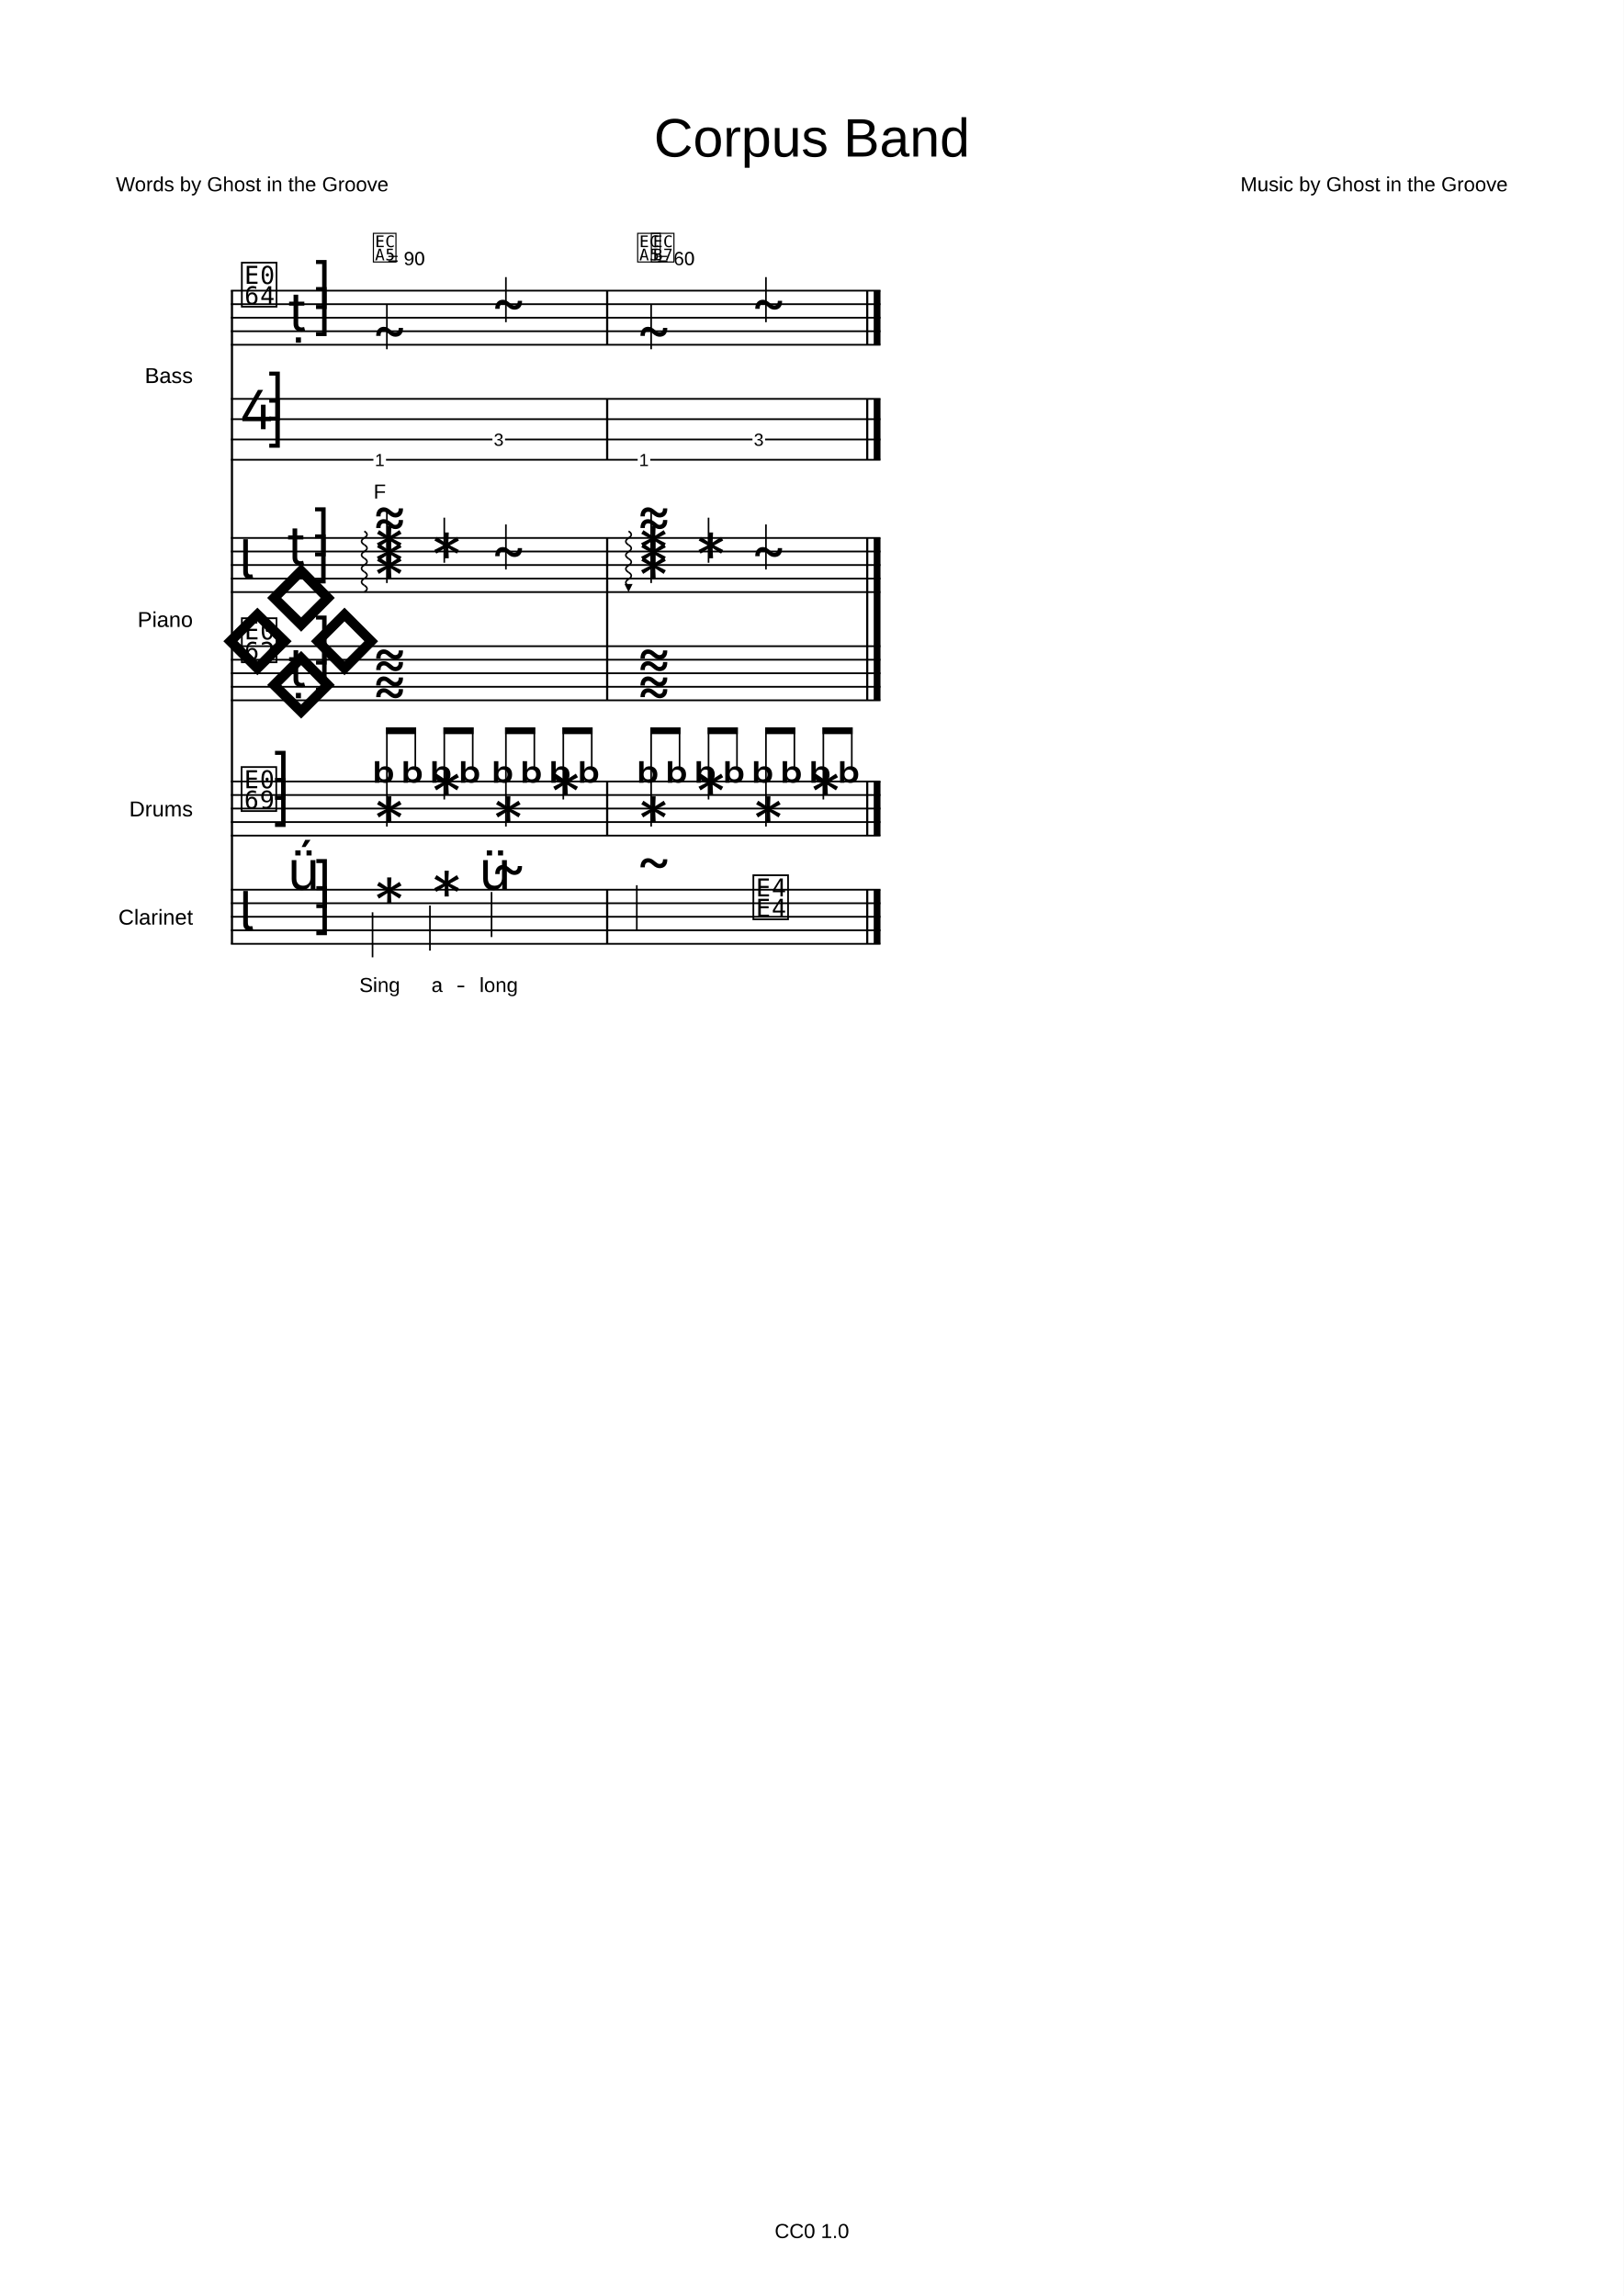
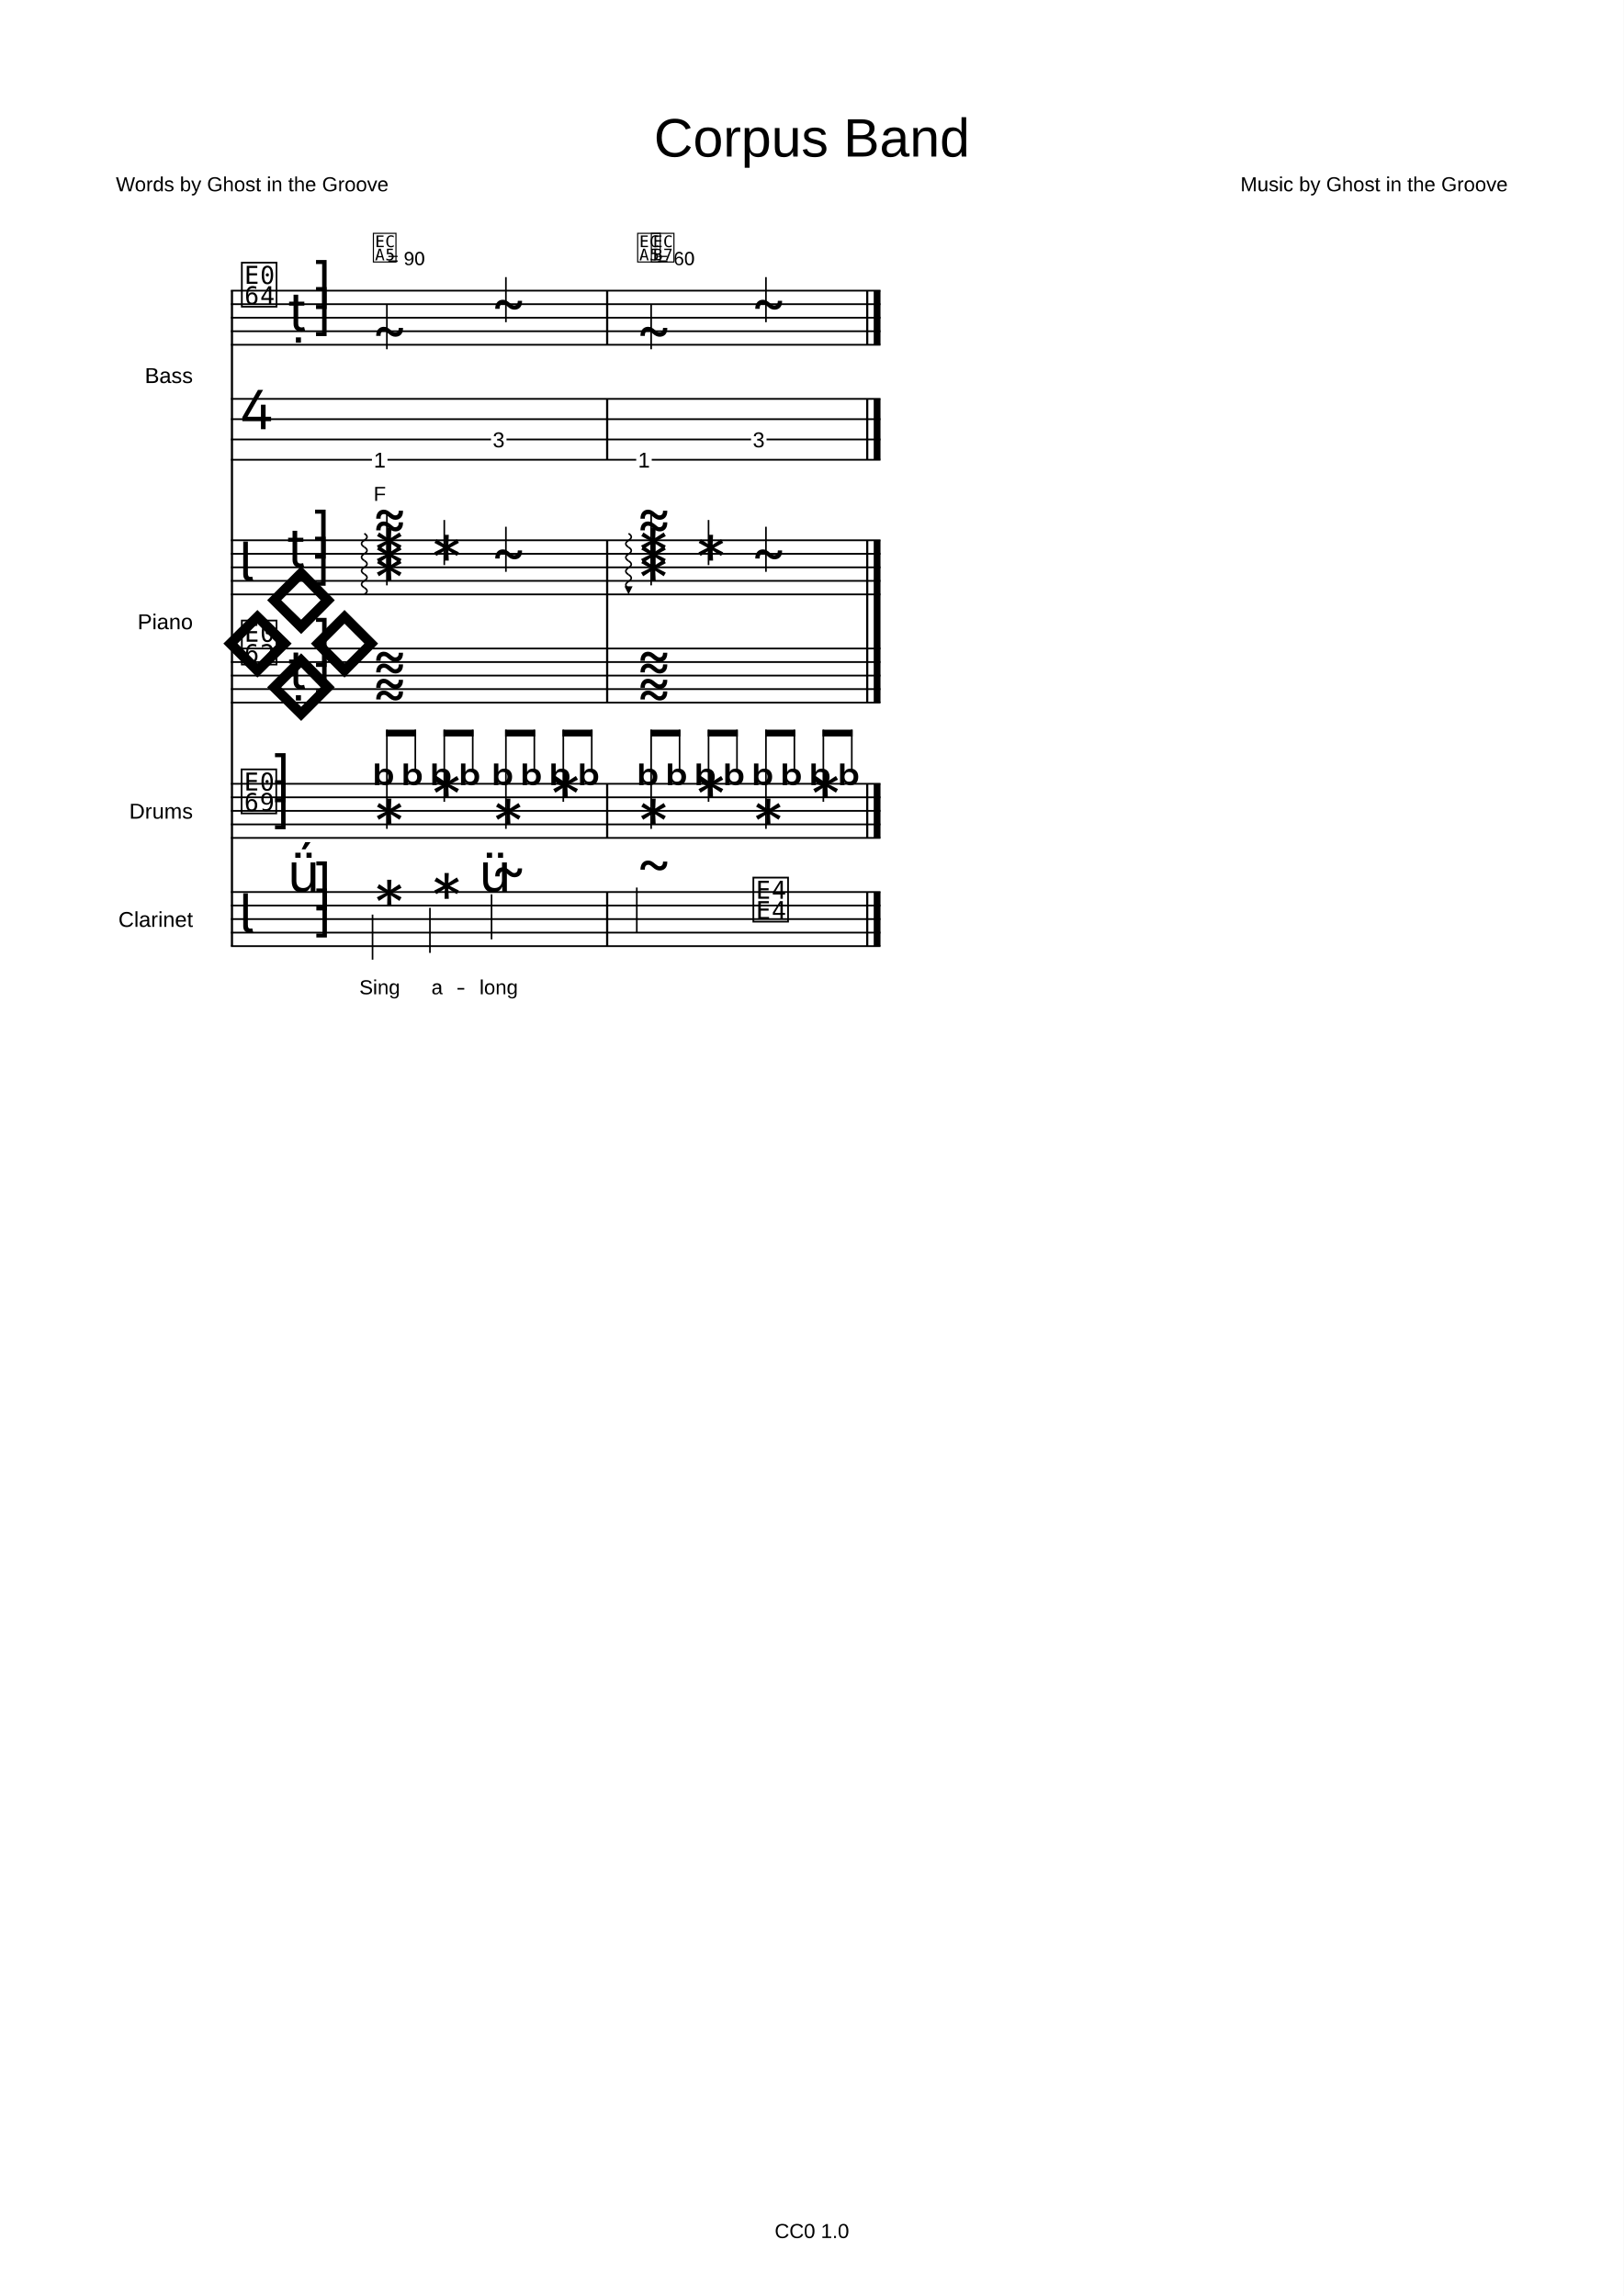
<svg xmlns="http://www.w3.org/2000/svg" width="1200" height="1697.143" viewBox="0 0 120 169.714">
  <style>@font-face{font-family:"Bravura";src:url("Bravura.otf")}text{font-family:"Bravura";font-size:4px}text.t{font-family:Arial,Helvetica,sans-serif}</style>
  <rect x="0" y="0" width="120" height="169.714" fill="white" />
  <g fill="black" stroke="black">
    <line class="staffLine" x1="17.063" y1="21.484" x2="65.072" y2="21.484" stroke-width="0.13" />
    <line class="staffLine" x1="17.063" y1="22.484" x2="65.072" y2="22.484" stroke-width="0.13" />
    <line class="staffLine" x1="17.063" y1="23.484" x2="65.072" y2="23.484" stroke-width="0.13" />
    <line class="staffLine" x1="17.063" y1="24.484" x2="65.072" y2="24.484" stroke-width="0.13" />
    <line class="staffLine" x1="17.063" y1="25.484" x2="65.072" y2="25.484" stroke-width="0.13" />
    <line class="stem" x1="28.593" y1="25.816" x2="28.593" y2="22.484" stroke-width="0.12" />
    <line class="stem" x1="37.389" y1="23.816" x2="37.389" y2="20.484" stroke-width="0.12" />
    <line class="barline" x1="44.873" y1="21.484" x2="44.873" y2="25.484" stroke-width="0.16" />
    <line class="stem" x1="48.123" y1="25.816" x2="48.123" y2="22.484" stroke-width="0.12" />
    <line class="stem" x1="56.608" y1="23.816" x2="56.608" y2="20.484" stroke-width="0.12" />
    <line class="barline" x1="64.092" y1="21.484" x2="64.092" y2="25.484" stroke-width="0.16" />
    <line class="barline" x1="64.822" y1="21.484" x2="64.822" y2="25.484" stroke-width="0.5" />
    <line class="staffLine" x1="17.063" y1="29.484" x2="65.072" y2="29.484" stroke-width="0.13" />
    <line class="staffLine" x1="17.063" y1="30.984" x2="65.072" y2="30.984" stroke-width="0.13" />
    <line class="staffLine" x1="17.063" y1="32.484" x2="65.072" y2="32.484" stroke-width="0.13" />
    <line class="staffLine" x1="17.063" y1="33.984" x2="65.072" y2="33.984" stroke-width="0.13" />
    <line class="barline" x1="44.873" y1="29.484" x2="44.873" y2="33.984" stroke-width="0.16" />
    <line class="barline" x1="64.092" y1="29.484" x2="64.092" y2="33.984" stroke-width="0.16" />
    <line class="barline" x1="64.822" y1="29.484" x2="64.822" y2="33.984" stroke-width="0.5" />
-     <line class="staffLine" x1="17.063" y1="39.765" x2="65.072" y2="39.765" stroke-width="0.13" />
-     <line class="staffLine" x1="17.063" y1="40.765" x2="65.072" y2="40.765" stroke-width="0.13" />
-     <line class="staffLine" x1="17.063" y1="41.765" x2="65.072" y2="41.765" stroke-width="0.13" />
-     <line class="staffLine" x1="17.063" y1="42.765" x2="65.072" y2="42.765" stroke-width="0.13" />
-     <line class="staffLine" x1="17.063" y1="43.765" x2="65.072" y2="43.765" stroke-width="0.13" />
-     <line class="stem" x1="28.593" y1="43.097" x2="28.593" y2="37.765" stroke-width="0.12" />
-     <line class="stem" x1="32.835" y1="41.597" x2="32.835" y2="38.265" stroke-width="0.12" />
-     <line class="stem" x1="37.389" y1="42.097" x2="37.389" y2="38.765" stroke-width="0.12" />
-     <line class="barline" x1="44.873" y1="39.765" x2="44.873" y2="43.765" stroke-width="0.16" />
-     <line class="stem" x1="48.123" y1="43.097" x2="48.123" y2="37.765" stroke-width="0.12" />
-     <line class="stem" x1="52.365" y1="41.597" x2="52.365" y2="38.265" stroke-width="0.12" />
-     <line class="stem" x1="56.608" y1="42.097" x2="56.608" y2="38.765" stroke-width="0.12" />
-     <line class="barline" x1="64.092" y1="39.765" x2="64.092" y2="43.765" stroke-width="0.16" />
-     <line class="barline" x1="64.822" y1="39.765" x2="64.822" y2="43.765" stroke-width="0.5" />
-     <line class="staffLine" x1="17.063" y1="47.765" x2="65.072" y2="47.765" stroke-width="0.13" />
-     <line class="staffLine" x1="17.063" y1="48.765" x2="65.072" y2="48.765" stroke-width="0.13" />
-     <line class="staffLine" x1="17.063" y1="49.765" x2="65.072" y2="49.765" stroke-width="0.13" />
-     <line class="staffLine" x1="17.063" y1="50.765" x2="65.072" y2="50.765" stroke-width="0.13" />
-     <line class="staffLine" x1="17.063" y1="51.765" x2="65.072" y2="51.765" stroke-width="0.13" />
-     <line class="barline" x1="44.873" y1="47.765" x2="44.873" y2="51.765" stroke-width="0.16" />
-     <line class="barline" x1="64.092" y1="47.765" x2="64.092" y2="51.765" stroke-width="0.16" />
-     <line class="barline" x1="64.822" y1="47.765" x2="64.822" y2="51.765" stroke-width="0.5" />
-     <line class="staffLine" x1="17.063" y1="57.765" x2="65.072" y2="57.765" stroke-width="0.13" />
-     <line class="staffLine" x1="17.063" y1="58.765" x2="65.072" y2="58.765" stroke-width="0.13" />
-     <line class="staffLine" x1="17.063" y1="59.765" x2="65.072" y2="59.765" stroke-width="0.13" />
-     <line class="staffLine" x1="17.063" y1="60.765" x2="65.072" y2="60.765" stroke-width="0.13" />
-     <line class="staffLine" x1="17.063" y1="61.765" x2="65.072" y2="61.765" stroke-width="0.13" />
-     <line class="stem" x1="28.593" y1="61.097" x2="28.593" y2="53.765" stroke-width="0.12" />
-     <line class="stem" x1="30.694" y1="56.821" x2="30.694" y2="53.765" stroke-width="0.12" />
-     <line class="stem" x1="32.835" y1="59.097" x2="32.835" y2="53.765" stroke-width="0.12" />
-     <line class="stem" x1="34.937" y1="56.821" x2="34.937" y2="53.765" stroke-width="0.12" />
-     <line class="stem" x1="37.389" y1="61.097" x2="37.389" y2="53.765" stroke-width="0.12" />
-     <line class="stem" x1="39.49" y1="56.821" x2="39.49" y2="53.765" stroke-width="0.12" />
-     <line class="stem" x1="41.631" y1="59.097" x2="41.631" y2="53.765" stroke-width="0.12" />
-     <line class="stem" x1="43.733" y1="56.821" x2="43.733" y2="53.765" stroke-width="0.12" />
-     <line class="barline" x1="44.873" y1="57.765" x2="44.873" y2="61.765" stroke-width="0.16" />
-     <line class="stem" x1="48.123" y1="61.097" x2="48.123" y2="53.765" stroke-width="0.12" />
-     <line class="stem" x1="50.224" y1="56.821" x2="50.224" y2="53.765" stroke-width="0.12" />
-     <line class="stem" x1="52.365" y1="59.097" x2="52.365" y2="53.765" stroke-width="0.12" />
-     <line class="stem" x1="54.467" y1="56.821" x2="54.467" y2="53.765" stroke-width="0.12" />
-     <line class="stem" x1="56.608" y1="61.097" x2="56.608" y2="53.765" stroke-width="0.12" />
-     <line class="stem" x1="58.709" y1="56.821" x2="58.709" y2="53.765" stroke-width="0.12" />
-     <line class="stem" x1="60.85" y1="59.097" x2="60.85" y2="53.765" stroke-width="0.12" />
-     <line class="stem" x1="62.952" y1="56.821" x2="62.952" y2="53.765" stroke-width="0.12" />
-     <line class="barline" x1="64.092" y1="57.765" x2="64.092" y2="61.765" stroke-width="0.16" />
-     <line class="barline" x1="64.822" y1="57.765" x2="64.822" y2="61.765" stroke-width="0.5" />
-     <line class="staffLine" x1="17.063" y1="65.765" x2="65.072" y2="65.765" stroke-width="0.13" />
-     <line class="staffLine" x1="17.063" y1="66.765" x2="65.072" y2="66.765" stroke-width="0.13" />
-     <line class="staffLine" x1="17.063" y1="67.765" x2="65.072" y2="67.765" stroke-width="0.13" />
-     <line class="staffLine" x1="17.063" y1="68.765" x2="65.072" y2="68.765" stroke-width="0.13" />
-     <line class="staffLine" x1="17.063" y1="69.765" x2="65.072" y2="69.765" stroke-width="0.13" />
-     <line class="stem" x1="27.533" y1="67.433" x2="27.533" y2="70.765" stroke-width="0.12" />
-     <line class="stem" x1="31.775" y1="66.933" x2="31.775" y2="70.265" stroke-width="0.12" />
-     <line class="stem" x1="36.329" y1="65.933" x2="36.329" y2="69.265" stroke-width="0.12" />
-     <line class="barline" x1="44.873" y1="65.765" x2="44.873" y2="69.765" stroke-width="0.16" />
-     <line class="stem" x1="47.063" y1="65.433" x2="47.063" y2="68.765" stroke-width="0.12" />
-     <line class="barline" x1="64.092" y1="65.765" x2="64.092" y2="69.765" stroke-width="0.16" />
-     <line class="barline" x1="64.822" y1="65.765" x2="64.822" y2="69.765" stroke-width="0.5" />
-     <line class="lyric" x1="33.811" y1="72.917" x2="34.311" y2="72.917" stroke-width="0.12" />
-     <line class="barline" x1="17.143" y1="21.484" x2="17.143" y2="69.765" stroke-width="0.16" />
-     <line class="barline" x1="44.873" y1="43.765" x2="44.873" y2="47.765" stroke-width="0.16" />
-     <line class="barline" x1="64.092" y1="43.765" x2="64.092" y2="47.765" stroke-width="0.16" />
-     <line class="barline" x1="64.822" y1="43.765" x2="64.822" y2="47.765" stroke-width="0.5" />
-     <polygon class="beam" stroke="none" points="28.533,53.765 30.754,53.765 30.754,54.265 28.533,54.265" />
-     <polygon class="beam" stroke="none" points="32.775,53.765 34.997,53.765 34.997,54.265 32.775,54.265" />
-     <polygon class="beam" stroke="none" points="37.329,53.765 39.55,53.765 39.55,54.265 37.329,54.265" />
-     <polygon class="beam" stroke="none" points="41.571,53.765 43.793,53.765 43.793,54.265 41.571,54.265" />
-     <polygon class="beam" stroke="none" points="48.063,53.765 50.284,53.765 50.284,54.265 48.063,54.265" />
-     <polygon class="beam" stroke="none" points="52.305,53.765 54.527,53.765 54.527,54.265 52.305,54.265" />
-     <polygon class="beam" stroke="none" points="56.548,53.765 58.769,53.765 58.769,54.265 56.548,54.265" />
-     <polygon class="beam" stroke="none" points="60.79,53.765 63.012,53.765 63.012,54.265 60.79,54.265" />
+     <line class="staffLine" x1="17.063" y1="39.936" x2="65.072" y2="39.936" stroke-width="0.13" />
+     <line class="staffLine" x1="17.063" y1="40.936" x2="65.072" y2="40.936" stroke-width="0.13" />
+     <line class="staffLine" x1="17.063" y1="41.936" x2="65.072" y2="41.936" stroke-width="0.13" />
+     <line class="staffLine" x1="17.063" y1="42.936" x2="65.072" y2="42.936" stroke-width="0.13" />
+     <line class="staffLine" x1="17.063" y1="43.936" x2="65.072" y2="43.936" stroke-width="0.13" />
+     <line class="stem" x1="28.593" y1="43.268" x2="28.593" y2="37.936" stroke-width="0.12" />
+     <line class="stem" x1="32.835" y1="41.768" x2="32.835" y2="38.436" stroke-width="0.12" />
+     <line class="stem" x1="37.389" y1="42.268" x2="37.389" y2="38.936" stroke-width="0.12" />
+     <line class="barline" x1="44.873" y1="39.936" x2="44.873" y2="43.936" stroke-width="0.16" />
+     <line class="stem" x1="48.123" y1="43.268" x2="48.123" y2="37.936" stroke-width="0.12" />
+     <line class="stem" x1="52.365" y1="41.768" x2="52.365" y2="38.436" stroke-width="0.12" />
+     <line class="stem" x1="56.608" y1="42.268" x2="56.608" y2="38.936" stroke-width="0.12" />
+     <line class="barline" x1="64.092" y1="39.936" x2="64.092" y2="43.936" stroke-width="0.16" />
+     <line class="barline" x1="64.822" y1="39.936" x2="64.822" y2="43.936" stroke-width="0.5" />
+     <line class="staffLine" x1="17.063" y1="47.936" x2="65.072" y2="47.936" stroke-width="0.13" />
+     <line class="staffLine" x1="17.063" y1="48.936" x2="65.072" y2="48.936" stroke-width="0.13" />
+     <line class="staffLine" x1="17.063" y1="49.936" x2="65.072" y2="49.936" stroke-width="0.13" />
+     <line class="staffLine" x1="17.063" y1="50.936" x2="65.072" y2="50.936" stroke-width="0.13" />
+     <line class="staffLine" x1="17.063" y1="51.936" x2="65.072" y2="51.936" stroke-width="0.13" />
+     <line class="barline" x1="44.873" y1="47.936" x2="44.873" y2="51.936" stroke-width="0.16" />
+     <line class="barline" x1="64.092" y1="47.936" x2="64.092" y2="51.936" stroke-width="0.16" />
+     <line class="barline" x1="64.822" y1="47.936" x2="64.822" y2="51.936" stroke-width="0.5" />
+     <line class="staffLine" x1="17.063" y1="57.936" x2="65.072" y2="57.936" stroke-width="0.13" />
+     <line class="staffLine" x1="17.063" y1="58.936" x2="65.072" y2="58.936" stroke-width="0.13" />
+     <line class="staffLine" x1="17.063" y1="59.936" x2="65.072" y2="59.936" stroke-width="0.13" />
+     <line class="staffLine" x1="17.063" y1="60.936" x2="65.072" y2="60.936" stroke-width="0.13" />
+     <line class="staffLine" x1="17.063" y1="61.936" x2="65.072" y2="61.936" stroke-width="0.13" />
+     <line class="stem" x1="28.593" y1="61.268" x2="28.593" y2="53.936" stroke-width="0.12" />
+     <line class="stem" x1="30.694" y1="56.992" x2="30.694" y2="53.936" stroke-width="0.12" />
+     <line class="stem" x1="32.835" y1="59.268" x2="32.835" y2="53.936" stroke-width="0.12" />
+     <line class="stem" x1="34.937" y1="56.992" x2="34.937" y2="53.936" stroke-width="0.12" />
+     <line class="stem" x1="37.389" y1="61.268" x2="37.389" y2="53.936" stroke-width="0.12" />
+     <line class="stem" x1="39.49" y1="56.992" x2="39.49" y2="53.936" stroke-width="0.12" />
+     <line class="stem" x1="41.631" y1="59.268" x2="41.631" y2="53.936" stroke-width="0.12" />
+     <line class="stem" x1="43.733" y1="56.992" x2="43.733" y2="53.936" stroke-width="0.12" />
+     <line class="barline" x1="44.873" y1="57.936" x2="44.873" y2="61.936" stroke-width="0.16" />
+     <line class="stem" x1="48.123" y1="61.268" x2="48.123" y2="53.936" stroke-width="0.12" />
+     <line class="stem" x1="50.224" y1="56.992" x2="50.224" y2="53.936" stroke-width="0.12" />
+     <line class="stem" x1="52.365" y1="59.268" x2="52.365" y2="53.936" stroke-width="0.12" />
+     <line class="stem" x1="54.467" y1="56.992" x2="54.467" y2="53.936" stroke-width="0.12" />
+     <line class="stem" x1="56.608" y1="61.268" x2="56.608" y2="53.936" stroke-width="0.12" />
+     <line class="stem" x1="58.709" y1="56.992" x2="58.709" y2="53.936" stroke-width="0.12" />
+     <line class="stem" x1="60.85" y1="59.268" x2="60.85" y2="53.936" stroke-width="0.12" />
+     <line class="stem" x1="62.952" y1="56.992" x2="62.952" y2="53.936" stroke-width="0.12" />
+     <line class="barline" x1="64.092" y1="57.936" x2="64.092" y2="61.936" stroke-width="0.16" />
+     <line class="barline" x1="64.822" y1="57.936" x2="64.822" y2="61.936" stroke-width="0.5" />
+     <line class="staffLine" x1="17.063" y1="65.936" x2="65.072" y2="65.936" stroke-width="0.13" />
+     <line class="staffLine" x1="17.063" y1="66.936" x2="65.072" y2="66.936" stroke-width="0.13" />
+     <line class="staffLine" x1="17.063" y1="67.936" x2="65.072" y2="67.936" stroke-width="0.13" />
+     <line class="staffLine" x1="17.063" y1="68.936" x2="65.072" y2="68.936" stroke-width="0.13" />
+     <line class="staffLine" x1="17.063" y1="69.936" x2="65.072" y2="69.936" stroke-width="0.13" />
+     <line class="stem" x1="27.533" y1="67.604" x2="27.533" y2="70.936" stroke-width="0.12" />
+     <line class="stem" x1="31.775" y1="67.104" x2="31.775" y2="70.436" stroke-width="0.12" />
+     <line class="stem" x1="36.329" y1="66.104" x2="36.329" y2="69.436" stroke-width="0.12" />
+     <line class="barline" x1="44.873" y1="65.936" x2="44.873" y2="69.936" stroke-width="0.16" />
+     <line class="stem" x1="47.063" y1="65.604" x2="47.063" y2="68.936" stroke-width="0.12" />
+     <line class="barline" x1="64.092" y1="65.936" x2="64.092" y2="69.936" stroke-width="0.16" />
+     <line class="barline" x1="64.822" y1="65.936" x2="64.822" y2="69.936" stroke-width="0.5" />
+     <line class="lyric" x1="33.811" y1="73.088" x2="34.311" y2="73.088" stroke-width="0.12" />
+     <line class="barline" x1="17.143" y1="21.484" x2="17.143" y2="69.936" stroke-width="0.16" />
+     <line class="barline" x1="44.873" y1="43.936" x2="44.873" y2="47.936" stroke-width="0.16" />
+     <line class="barline" x1="64.092" y1="43.936" x2="64.092" y2="47.936" stroke-width="0.16" />
+     <line class="barline" x1="64.822" y1="43.936" x2="64.822" y2="47.936" stroke-width="0.5" />
+     <polygon class="beam" stroke="none" points="28.533,53.936 30.754,53.936 30.754,54.436 28.533,54.436" />
+     <polygon class="beam" stroke="none" points="32.775,53.936 34.997,53.936 34.997,54.436 32.775,54.436" />
+     <polygon class="beam" stroke="none" points="37.329,53.936 39.55,53.936 39.55,54.436 37.329,54.436" />
+     <polygon class="beam" stroke="none" points="41.571,53.936 43.793,53.936 43.793,54.436 41.571,54.436" />
+     <polygon class="beam" stroke="none" points="48.063,53.936 50.284,53.936 50.284,54.436 48.063,54.436" />
+     <polygon class="beam" stroke="none" points="52.305,53.936 54.527,53.936 54.527,54.436 52.305,54.436" />
+     <polygon class="beam" stroke="none" points="56.548,53.936 58.769,53.936 58.769,54.436 56.548,54.436" />
+     <polygon class="beam" stroke="none" points="60.79,53.936 63.012,53.936 63.012,54.436 60.79,54.436" />
    <text class="clef" x="17.683" y="22.484" stroke="none"></text>
    <text class="keySignature" x="21.319" y="24.484" stroke="none"></text>
    <text class="timeSignature" x="23.123" y="22.484" stroke="none"></text>
    <text class="timeSignature" x="23.123" y="24.484" stroke="none"></text>
    <text class="notehead" x="27.473" y="25.984" stroke="none"></text>
    <text class="notehead" x="36.269" y="23.984" stroke="none"></text>
    <text class="notehead" x="47.003" y="25.984" stroke="none"></text>
    <text class="notehead" x="55.488" y="23.984" stroke="none"></text>
    <text class="clef" x="17.675" y="31.726" stroke="none"></text>
-     <text class="timeSignature" x="19.663" y="30.734" stroke="none"></text>
-     <text class="timeSignature" x="19.663" y="32.734" stroke="none"></text>
-     <text class="clef" x="17.663" y="42.765" stroke="none"></text>
-     <text class="keySignature" x="21.247" y="41.765" stroke="none"></text>
-     <text class="timeSignature" x="23.051" y="40.765" stroke="none"></text>
-     <text class="timeSignature" x="23.051" y="42.765" stroke="none"></text>
-     <text class="notehead" x="27.473" y="41.265" stroke="none"></text>
-     <text class="notehead" x="27.473" y="42.265" stroke="none"></text>
-     <text class="notehead" x="27.473" y="43.265" stroke="none"></text>
-     <text class="notehead" x="31.715" y="41.765" stroke="none"></text>
-     <text class="notehead" x="36.269" y="42.265" stroke="none"></text>
-     <text class="notehead" x="27.473" y="39.765" stroke="none"></text>
-     <text class="notehead" x="47.003" y="41.265" stroke="none"></text>
-     <text class="notehead" x="47.003" y="42.265" stroke="none"></text>
-     <text class="notehead" x="47.003" y="43.265" stroke="none"></text>
-     <text class="notehead" x="51.245" y="41.765" stroke="none"></text>
-     <text class="notehead" x="55.488" y="42.265" stroke="none"></text>
-     <text class="notehead" x="47.003" y="39.765" stroke="none"></text>
-     <text class="clef" x="17.683" y="48.765" stroke="none"></text>
-     <text class="keySignature" x="21.319" y="50.765" stroke="none"></text>
-     <text class="timeSignature" x="23.123" y="48.765" stroke="none"></text>
-     <text class="timeSignature" x="23.123" y="50.765" stroke="none"></text>
-     <text class="notehead" x="27.473" y="50.265" stroke="none"></text>
-     <text class="notehead" x="27.473" y="52.265" stroke="none"></text>
-     <text class="notehead" x="47.003" y="50.265" stroke="none"></text>
-     <text class="notehead" x="47.003" y="52.265" stroke="none"></text>
-     <text class="clef" x="17.663" y="59.765" stroke="none"></text>
-     <text class="timeSignature" x="20.091" y="58.765" stroke="none"></text>
-     <text class="timeSignature" x="20.091" y="60.765" stroke="none"></text>
-     <text class="notehead" x="27.473" y="57.265" stroke="none"></text>
-     <text class="notehead" x="27.473" y="61.265" stroke="none"></text>
-     <text class="notehead" x="29.594" y="57.265" stroke="none"></text>
-     <text class="notehead" x="31.715" y="57.265" stroke="none"></text>
-     <text class="notehead" x="31.715" y="59.265" stroke="none"></text>
-     <text class="notehead" x="33.837" y="57.265" stroke="none"></text>
-     <text class="notehead" x="36.269" y="57.265" stroke="none"></text>
-     <text class="notehead" x="36.269" y="61.265" stroke="none"></text>
-     <text class="notehead" x="38.39" y="57.265" stroke="none"></text>
-     <text class="notehead" x="40.511" y="57.265" stroke="none"></text>
-     <text class="notehead" x="40.511" y="59.265" stroke="none"></text>
-     <text class="notehead" x="42.633" y="57.265" stroke="none"></text>
-     <text class="notehead" x="47.003" y="57.265" stroke="none"></text>
-     <text class="notehead" x="47.003" y="61.265" stroke="none"></text>
-     <text class="notehead" x="49.124" y="57.265" stroke="none"></text>
-     <text class="notehead" x="51.245" y="57.265" stroke="none"></text>
-     <text class="notehead" x="51.245" y="59.265" stroke="none"></text>
-     <text class="notehead" x="53.367" y="57.265" stroke="none"></text>
-     <text class="notehead" x="55.488" y="57.265" stroke="none"></text>
-     <text class="notehead" x="55.488" y="61.265" stroke="none"></text>
-     <text class="notehead" x="57.609" y="57.265" stroke="none"></text>
-     <text class="notehead" x="59.73" y="57.265" stroke="none"></text>
-     <text class="notehead" x="59.73" y="59.265" stroke="none"></text>
-     <text class="notehead" x="61.852" y="57.265" stroke="none"></text>
-     <text class="clef" x="17.663" y="68.765" stroke="none"></text>
-     <text class="keySignature" x="21.247" y="65.765" stroke="none"></text>
-     <text class="timeSignature" x="23.143" y="66.765" stroke="none"></text>
-     <text class="timeSignature" x="23.143" y="68.765" stroke="none"></text>
-     <text class="notehead" x="27.473" y="67.265" stroke="none"></text>
-     <text class="notehead" x="31.715" y="66.765" stroke="none"></text>
-     <text class="notehead" x="36.269" y="65.765" stroke="none"></text>
-     <text class="accidental" x="35.397" y="65.765" stroke="none"></text>
-     <text class="notehead" x="47.003" y="65.265" stroke="none"></text>
-     <text class="rest" x="55.488" y="67.765" stroke="none"></text>
+     <text class="clef" x="17.663" y="42.936" stroke="none"></text>
+     <text class="keySignature" x="21.247" y="41.936" stroke="none"></text>
+     <text class="timeSignature" x="23.051" y="40.936" stroke="none"></text>
+     <text class="timeSignature" x="23.051" y="42.936" stroke="none"></text>
+     <text class="notehead" x="27.473" y="41.436" stroke="none"></text>
+     <text class="notehead" x="27.473" y="42.436" stroke="none"></text>
+     <text class="notehead" x="27.473" y="43.436" stroke="none"></text>
+     <text class="notehead" x="31.715" y="41.936" stroke="none"></text>
+     <text class="notehead" x="36.269" y="42.436" stroke="none"></text>
+     <text class="notehead" x="27.473" y="39.936" stroke="none"></text>
+     <text class="notehead" x="47.003" y="41.436" stroke="none"></text>
+     <text class="notehead" x="47.003" y="42.436" stroke="none"></text>
+     <text class="notehead" x="47.003" y="43.436" stroke="none"></text>
+     <text class="notehead" x="51.245" y="41.936" stroke="none"></text>
+     <text class="notehead" x="55.488" y="42.436" stroke="none"></text>
+     <text class="notehead" x="47.003" y="39.936" stroke="none"></text>
+     <text class="clef" x="17.683" y="48.936" stroke="none"></text>
+     <text class="keySignature" x="21.319" y="50.936" stroke="none"></text>
+     <text class="timeSignature" x="23.123" y="48.936" stroke="none"></text>
+     <text class="timeSignature" x="23.123" y="50.936" stroke="none"></text>
+     <text class="notehead" x="27.473" y="50.436" stroke="none"></text>
+     <text class="notehead" x="27.473" y="52.436" stroke="none"></text>
+     <text class="notehead" x="47.003" y="50.436" stroke="none"></text>
+     <text class="notehead" x="47.003" y="52.436" stroke="none"></text>
+     <text class="clef" x="17.663" y="59.936" stroke="none"></text>
+     <text class="timeSignature" x="20.091" y="58.936" stroke="none"></text>
+     <text class="timeSignature" x="20.091" y="60.936" stroke="none"></text>
+     <text class="notehead" x="27.473" y="57.436" stroke="none"></text>
+     <text class="notehead" x="27.473" y="61.436" stroke="none"></text>
+     <text class="notehead" x="29.594" y="57.436" stroke="none"></text>
+     <text class="notehead" x="31.715" y="57.436" stroke="none"></text>
+     <text class="notehead" x="31.715" y="59.436" stroke="none"></text>
+     <text class="notehead" x="33.837" y="57.436" stroke="none"></text>
+     <text class="notehead" x="36.269" y="57.436" stroke="none"></text>
+     <text class="notehead" x="36.269" y="61.436" stroke="none"></text>
+     <text class="notehead" x="38.39" y="57.436" stroke="none"></text>
+     <text class="notehead" x="40.511" y="57.436" stroke="none"></text>
+     <text class="notehead" x="40.511" y="59.436" stroke="none"></text>
+     <text class="notehead" x="42.633" y="57.436" stroke="none"></text>
+     <text class="notehead" x="47.003" y="57.436" stroke="none"></text>
+     <text class="notehead" x="47.003" y="61.436" stroke="none"></text>
+     <text class="notehead" x="49.124" y="57.436" stroke="none"></text>
+     <text class="notehead" x="51.245" y="57.436" stroke="none"></text>
+     <text class="notehead" x="51.245" y="59.436" stroke="none"></text>
+     <text class="notehead" x="53.367" y="57.436" stroke="none"></text>
+     <text class="notehead" x="55.488" y="57.436" stroke="none"></text>
+     <text class="notehead" x="55.488" y="61.436" stroke="none"></text>
+     <text class="notehead" x="57.609" y="57.436" stroke="none"></text>
+     <text class="notehead" x="59.73" y="57.436" stroke="none"></text>
+     <text class="notehead" x="59.73" y="59.436" stroke="none"></text>
+     <text class="notehead" x="61.852" y="57.436" stroke="none"></text>
+     <text class="clef" x="17.663" y="68.936" stroke="none"></text>
+     <text class="keySignature" x="21.247" y="65.936" stroke="none"></text>
+     <text class="timeSignature" x="23.143" y="66.936" stroke="none"></text>
+     <text class="timeSignature" x="23.143" y="68.936" stroke="none"></text>
+     <text class="notehead" x="27.473" y="67.436" stroke="none"></text>
+     <text class="notehead" x="31.715" y="66.936" stroke="none"></text>
+     <text class="notehead" x="36.269" y="65.936" stroke="none"></text>
+     <text class="accidental" x="35.397" y="65.936" stroke="none"></text>
+     <text class="notehead" x="47.003" y="65.436" stroke="none"></text>
+     <text class="rest" x="55.488" y="67.936" stroke="none"></text>
    <text class="tempo" x="27.473" y="19.24" style="font-size:2.6px" stroke="none"></text>
    <text class="tempo" x="47.003" y="19.24" style="font-size:2.6px" stroke="none"></text>
    <text class="tempo" x="48.016" y="19.24" style="font-size:2.6px" stroke="none"></text>
-     <text class="brace" x="15.931" y="51.758" style="font-size:11.985px" stroke="none"></text>
+     <text class="brace" x="15.931" y="51.929" style="font-size:11.985px" stroke="none"></text>
    <text class="t credit" x="60" y="11.571" style="font-size:4px" text-anchor="middle" stroke="none">Corpus Band</text>
    <text class="t credit" x="8.571" y="14.136" style="font-size:1.5px" text-anchor="start" stroke="none">Words by Ghost in the Groove</text>
    <text class="t credit" x="111.429" y="14.136" style="font-size:1.5px" text-anchor="end" stroke="none">Music by Ghost in the Groove</text>
-     <rect class="knockout" x="27.597" y="33.412" width="0.931" height="1.144" fill="white" stroke="none" />
-     <text class="t fretNumber" x="28.063" y="34.452" style="font-size:1.3px" text-anchor="middle" stroke="none">1</text>
-     <rect class="knockout" x="36.393" y="31.912" width="0.931" height="1.144" fill="white" stroke="none" />
-     <text class="t fretNumber" x="36.859" y="32.952" style="font-size:1.3px" text-anchor="middle" stroke="none">3</text>
-     <rect class="knockout" x="47.127" y="33.412" width="0.931" height="1.144" fill="white" stroke="none" />
-     <text class="t fretNumber" x="47.593" y="34.452" style="font-size:1.3px" text-anchor="middle" stroke="none">1</text>
-     <rect class="knockout" x="55.612" y="31.912" width="0.931" height="1.144" fill="white" stroke="none" />
-     <text class="t fretNumber" x="56.078" y="32.952" style="font-size:1.3px" text-anchor="middle" stroke="none">3</text>
-     <text class="t chord" x="28.063" y="36.85" style="font-size:1.5px" text-anchor="middle" stroke="none">F</text>
-     <text class="t lyric" x="28.063" y="73.322" style="font-size:1.5px" text-anchor="middle" stroke="none">Sing</text>
-     <text class="t lyric" x="32.305" y="73.322" style="font-size:1.5px" text-anchor="middle" stroke="none">a</text>
-     <text class="t lyric" x="36.859" y="73.322" style="font-size:1.5px" text-anchor="middle" stroke="none">long</text>
+     <rect class="knockout" x="27.49" y="33.28" width="1.146" height="1.408" fill="white" stroke="none" />
+     <text class="t fretNumber" x="28.063" y="34.56" style="font-size:1.6px" text-anchor="middle" stroke="none">1</text>
+     <rect class="knockout" x="36.286" y="31.78" width="1.146" height="1.408" fill="white" stroke="none" />
+     <text class="t fretNumber" x="36.859" y="33.06" style="font-size:1.6px" text-anchor="middle" stroke="none">3</text>
+     <rect class="knockout" x="47.02" y="33.28" width="1.146" height="1.408" fill="white" stroke="none" />
+     <text class="t fretNumber" x="47.593" y="34.56" style="font-size:1.6px" text-anchor="middle" stroke="none">1</text>
+     <rect class="knockout" x="55.505" y="31.78" width="1.146" height="1.408" fill="white" stroke="none" />
+     <text class="t fretNumber" x="56.078" y="33.06" style="font-size:1.6px" text-anchor="middle" stroke="none">3</text>
+     <text class="t chord" x="28.063" y="37.021" style="font-size:1.5px" text-anchor="middle" stroke="none">F</text>
+     <text class="t lyric" x="28.063" y="73.493" style="font-size:1.5px" text-anchor="middle" stroke="none">Sing</text>
+     <text class="t lyric" x="32.305" y="73.493" style="font-size:1.5px" text-anchor="middle" stroke="none">a</text>
+     <text class="t lyric" x="36.859" y="73.493" style="font-size:1.5px" text-anchor="middle" stroke="none">long</text>
    <text class="t tempo" x="28.636" y="19.59" style="font-size:1.4px" text-anchor="start" stroke="none">= 90</text>
    <text class="t tempo" x="48.576" y="19.59" style="font-size:1.4px" text-anchor="start" stroke="none">= 60</text>
    <text class="t trackName" x="14.263" y="28.31" style="font-size:1.6px" text-anchor="end" stroke="none">Bass</text>
-     <text class="t trackName" x="14.263" y="46.341" style="font-size:1.6px" text-anchor="end" stroke="none">Piano</text>
-     <text class="t trackName" x="14.263" y="60.341" style="font-size:1.6px" text-anchor="end" stroke="none">Drums</text>
-     <text class="t trackName" x="14.263" y="68.341" style="font-size:1.6px" text-anchor="end" stroke="none">Clarinet</text>
+     <text class="t trackName" x="14.263" y="46.512" style="font-size:1.6px" text-anchor="end" stroke="none">Piano</text>
+     <text class="t trackName" x="14.263" y="60.512" style="font-size:1.6px" text-anchor="end" stroke="none">Drums</text>
+     <text class="t trackName" x="14.263" y="68.512" style="font-size:1.6px" text-anchor="end" stroke="none">Clarinet</text>
    <text class="t credit" x="60" y="165.429" style="font-size:1.5px" text-anchor="middle" stroke="none">CC0 1.0</text>
-     <path class="arpeggio" fill="none" stroke-width="0.12" d="M26.923,39.265 C27.193,39.432 27.193,39.599 26.923,39.765" />
-     <path class="arpeggio" fill="none" stroke-width="0.12" d="M26.923,39.765 C26.653,39.932 26.653,40.099 26.923,40.265" />
-     <path class="arpeggio" fill="none" stroke-width="0.12" d="M26.923,40.265 C27.193,40.432 27.193,40.599 26.923,40.765" />
-     <path class="arpeggio" fill="none" stroke-width="0.12" d="M26.923,40.765 C26.653,40.932 26.653,41.099 26.923,41.265" />
-     <path class="arpeggio" fill="none" stroke-width="0.12" d="M26.923,41.265 C27.193,41.432 27.193,41.599 26.923,41.765" />
-     <path class="arpeggio" fill="none" stroke-width="0.12" d="M26.923,41.765 C26.653,41.932 26.653,42.099 26.923,42.265" />
-     <path class="arpeggio" fill="none" stroke-width="0.12" d="M26.923,42.265 C27.193,42.432 27.193,42.599 26.923,42.765" />
-     <path class="arpeggio" fill="none" stroke-width="0.12" d="M26.923,42.765 C26.653,42.932 26.653,43.099 26.923,43.265" />
-     <path class="arpeggio" fill="none" stroke-width="0.12" d="M26.923,43.265 C27.193,43.432 27.193,43.599 26.923,43.765" />
-     <path class="arpeggio" fill="none" stroke-width="0.12" d="M46.453,39.265 C46.723,39.434 46.723,39.603 46.453,39.771" />
-     <path class="arpeggio" fill="none" stroke-width="0.12" d="M46.453,39.771 C46.183,39.94 46.183,40.109 46.453,40.278" />
-     <path class="arpeggio" fill="none" stroke-width="0.12" d="M46.453,40.278 C46.723,40.446 46.723,40.615 46.453,40.784" />
-     <path class="arpeggio" fill="none" stroke-width="0.12" d="M46.453,40.784 C46.183,40.953 46.183,41.121 46.453,41.29" />
-     <path class="arpeggio" fill="none" stroke-width="0.12" d="M46.453,41.29 C46.723,41.459 46.723,41.628 46.453,41.796" />
-     <path class="arpeggio" fill="none" stroke-width="0.12" d="M46.453,41.796 C46.183,41.965 46.183,42.134 46.453,42.303" />
-     <path class="arpeggio" fill="none" stroke-width="0.12" d="M46.453,42.303 C46.723,42.471 46.723,42.64 46.453,42.809" />
-     <path class="arpeggio" fill="none" stroke-width="0.12" d="M46.453,42.809 C46.183,42.978 46.183,43.146 46.453,43.315" />
-     <polygon class="arpeggio" stroke="none" points="46.153,43.165 46.753,43.165 46.453,43.765" />
+     <path class="arpeggio" fill="none" stroke-width="0.12" d="M26.923,39.436 C27.193,39.603 27.193,39.77 26.923,39.936" />
+     <path class="arpeggio" fill="none" stroke-width="0.12" d="M26.923,39.936 C26.653,40.103 26.653,40.27 26.923,40.436" />
+     <path class="arpeggio" fill="none" stroke-width="0.12" d="M26.923,40.436 C27.193,40.603 27.193,40.77 26.923,40.936" />
+     <path class="arpeggio" fill="none" stroke-width="0.12" d="M26.923,40.936 C26.653,41.103 26.653,41.27 26.923,41.436" />
+     <path class="arpeggio" fill="none" stroke-width="0.12" d="M26.923,41.436 C27.193,41.603 27.193,41.77 26.923,41.936" />
+     <path class="arpeggio" fill="none" stroke-width="0.12" d="M26.923,41.936 C26.653,42.103 26.653,42.27 26.923,42.436" />
+     <path class="arpeggio" fill="none" stroke-width="0.12" d="M26.923,42.436 C27.193,42.603 27.193,42.77 26.923,42.936" />
+     <path class="arpeggio" fill="none" stroke-width="0.12" d="M26.923,42.936 C26.653,43.103 26.653,43.27 26.923,43.436" />
+     <path class="arpeggio" fill="none" stroke-width="0.12" d="M26.923,43.436 C27.193,43.603 27.193,43.77 26.923,43.936" />
+     <path class="arpeggio" fill="none" stroke-width="0.12" d="M46.453,39.436 C46.723,39.605 46.723,39.774 46.453,39.942" />
+     <path class="arpeggio" fill="none" stroke-width="0.12" d="M46.453,39.942 C46.183,40.111 46.183,40.28 46.453,40.449" />
+     <path class="arpeggio" fill="none" stroke-width="0.12" d="M46.453,40.449 C46.723,40.617 46.723,40.786 46.453,40.955" />
+     <path class="arpeggio" fill="none" stroke-width="0.12" d="M46.453,40.955 C46.183,41.124 46.183,41.292 46.453,41.461" />
+     <path class="arpeggio" fill="none" stroke-width="0.12" d="M46.453,41.461 C46.723,41.63 46.723,41.799 46.453,41.967" />
+     <path class="arpeggio" fill="none" stroke-width="0.12" d="M46.453,41.967 C46.183,42.136 46.183,42.305 46.453,42.474" />
+     <path class="arpeggio" fill="none" stroke-width="0.12" d="M46.453,42.474 C46.723,42.642 46.723,42.811 46.453,42.98" />
+     <path class="arpeggio" fill="none" stroke-width="0.12" d="M46.453,42.98 C46.183,43.149 46.183,43.317 46.453,43.486" />
+     <polygon class="arpeggio" stroke="none" points="46.153,43.336 46.753,43.336 46.453,43.936" />
  </g>
</svg>
